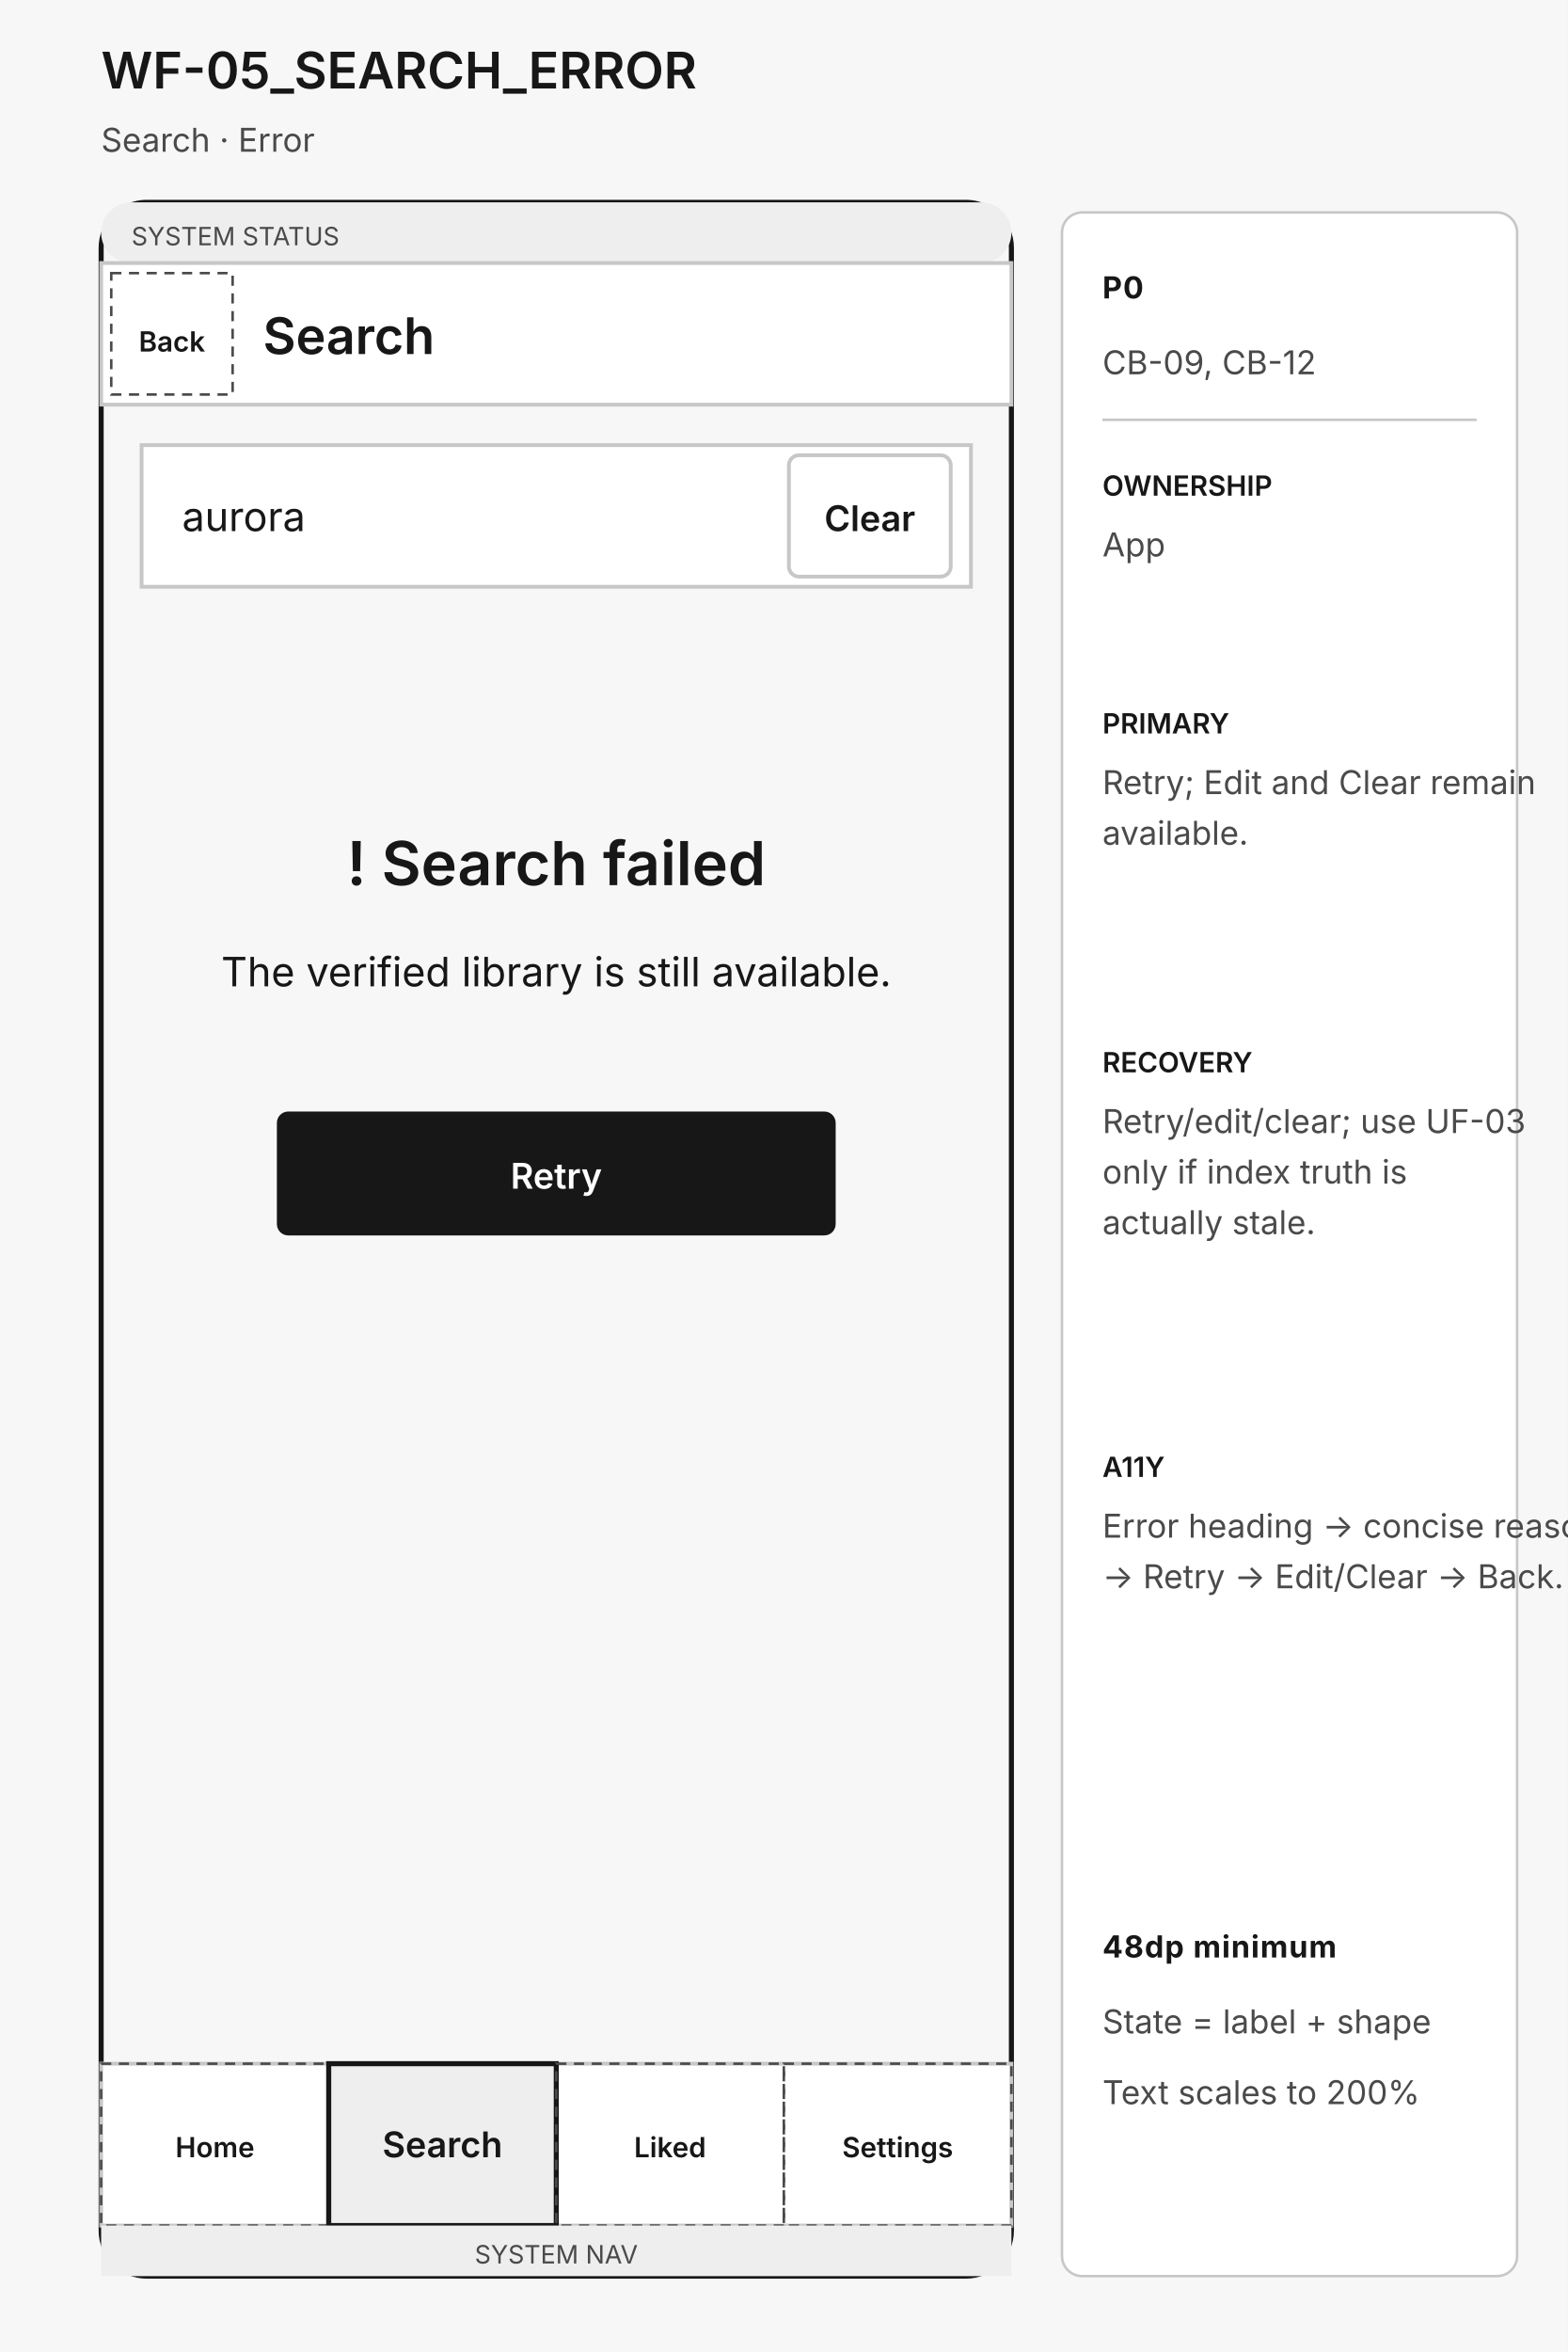
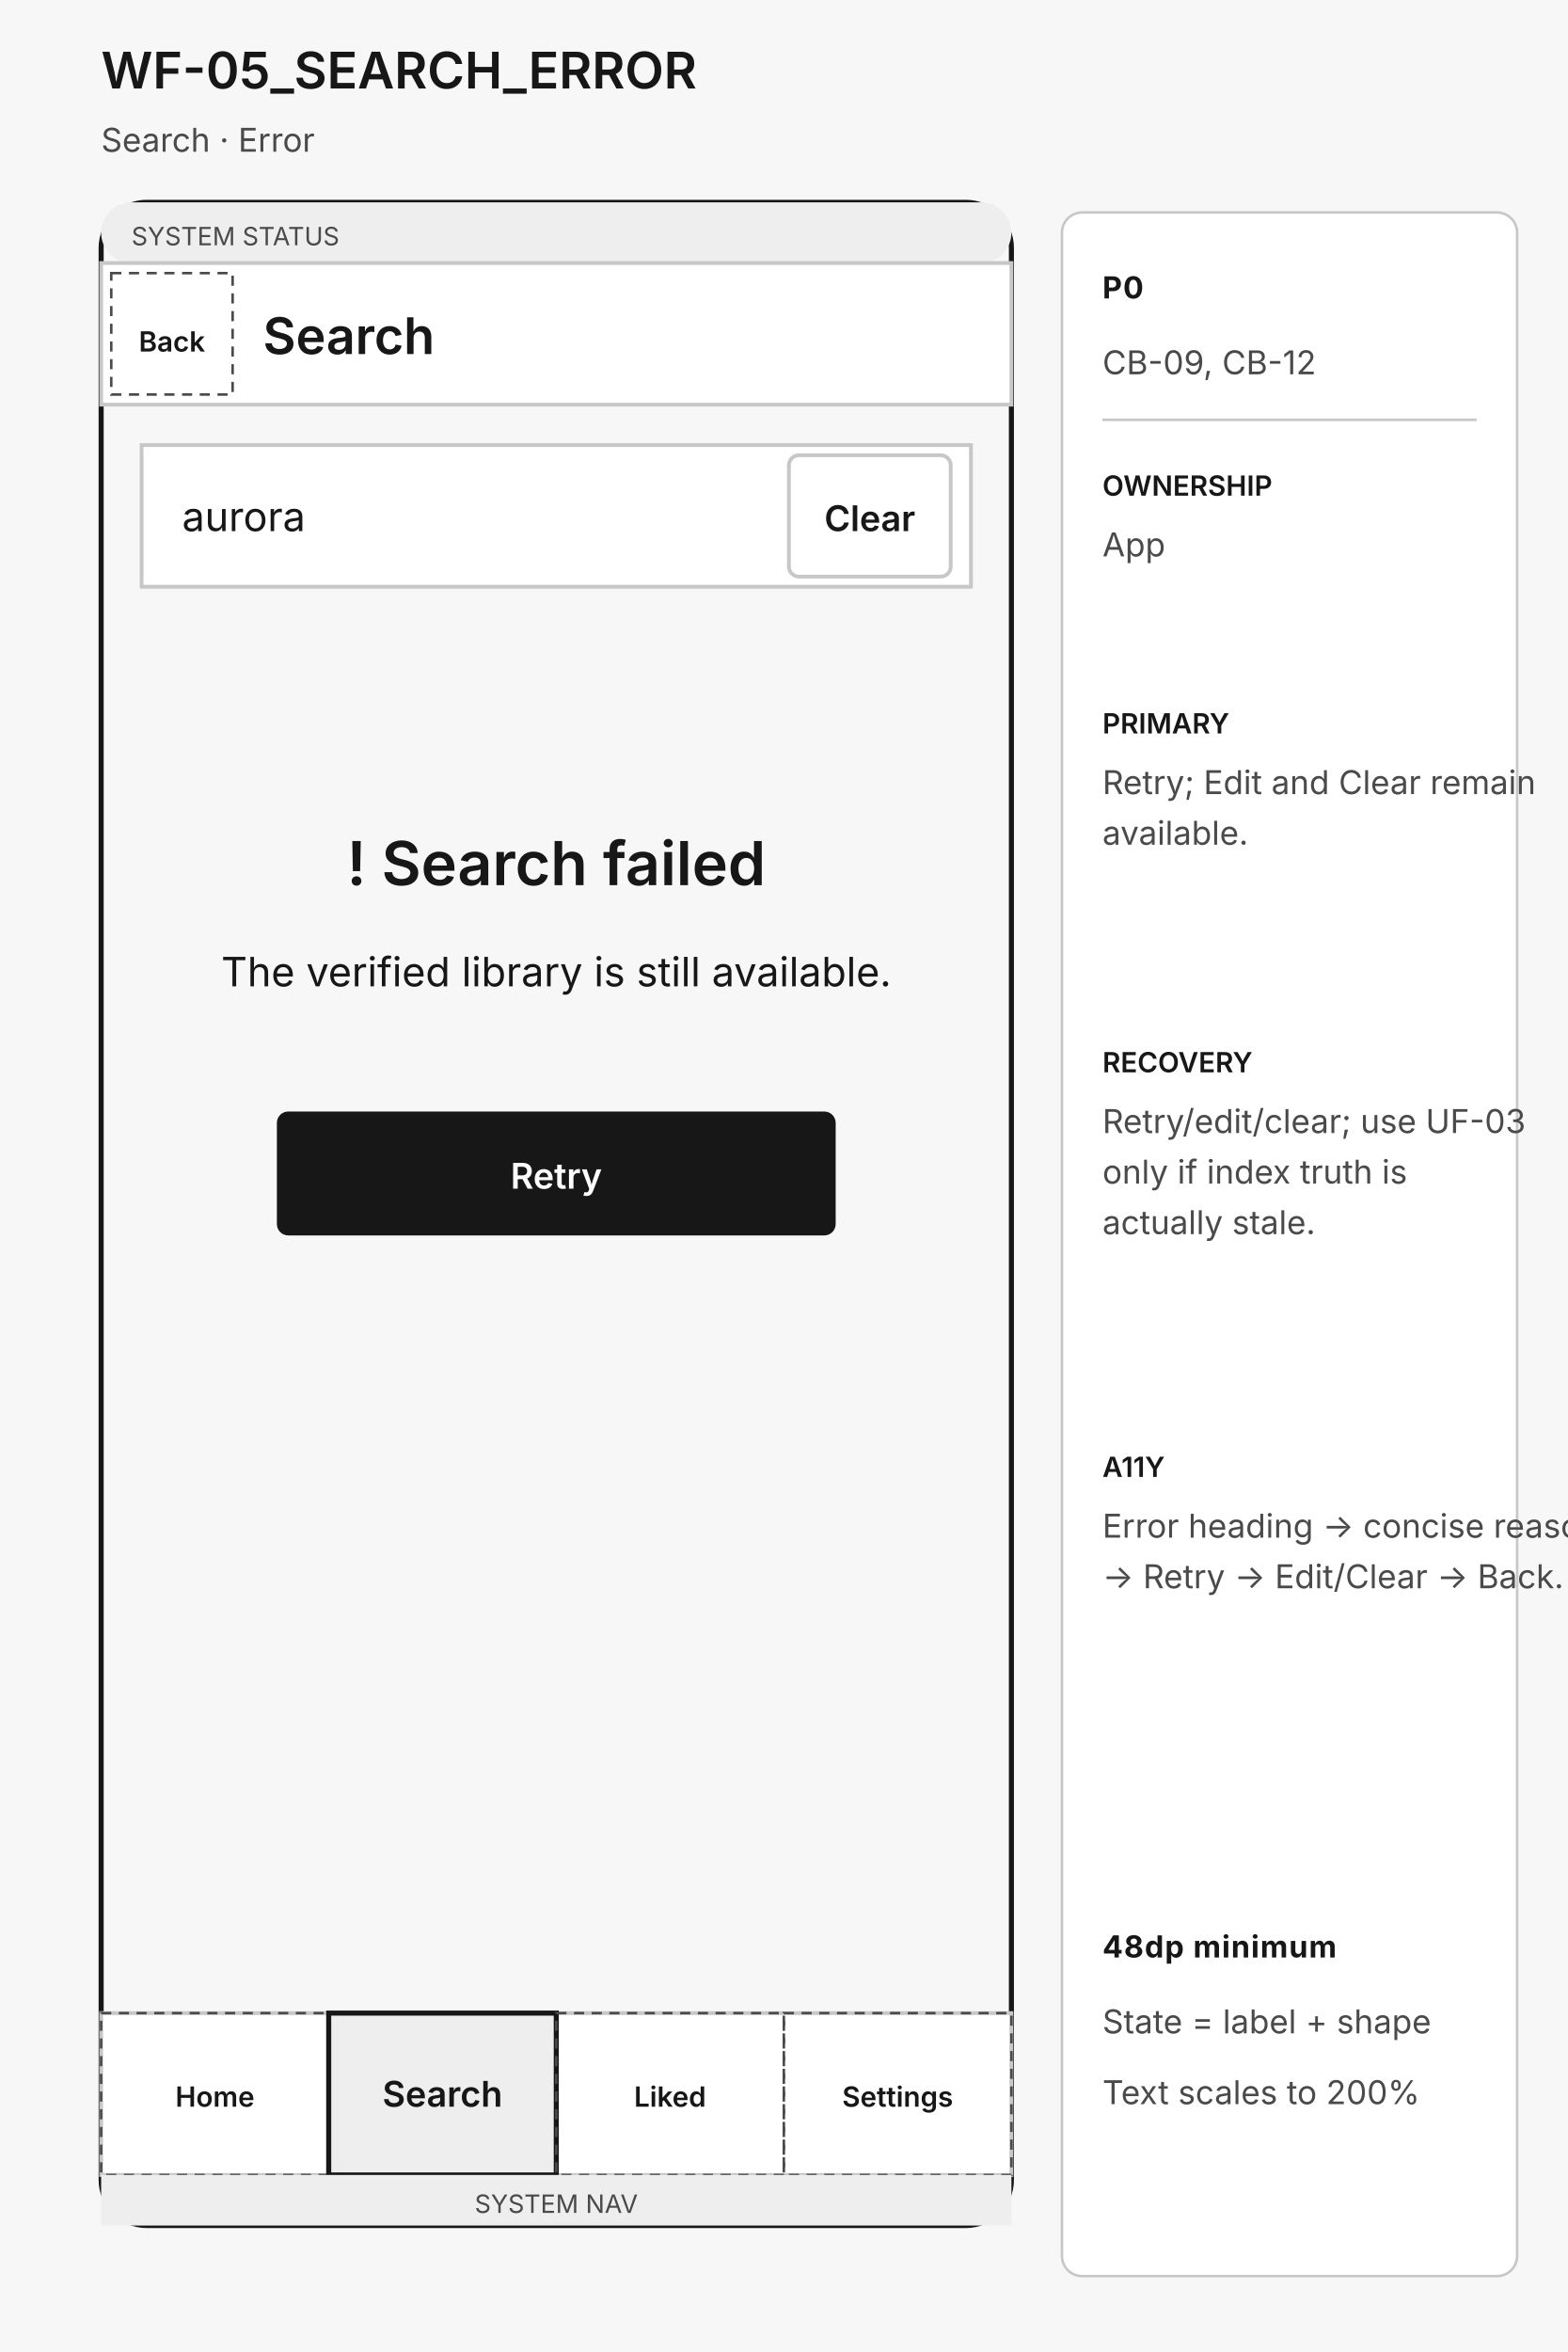
<svg xmlns="http://www.w3.org/2000/svg" width="620" height="930" viewBox="0 0 620 930" role="img" aria-labelledby="title desc" data-wf-id="WF-05_SEARCH_ERROR" data-state-ids="CB-09, CB-12" data-priority="P0">
  <style>text{font-family:Inter,Arial,sans-serif;fill:#171717}.title{font-size:28px;font-weight:700}.h1{font-size:24px;font-weight:600}.h2{font-size:20px;font-weight:600}.body{font-size:16px}.label{font-size:14px;font-weight:600}.note{font-size:13px;fill:#4A4A4A}.mini{font-size:11px;font-weight:600}.measure{font-size:10px;fill:#4A4A4A}.chip{font-size:12px;font-weight:700;letter-spacing:.4px}.device{fill:#F7F7F7;stroke:#171717;stroke-width:2}.surface{fill:#FFFFFF;stroke:#C7C7C7;stroke-width:1.5}.subtle{fill:#EEEEEE}.inverse{fill:#171717;stroke:#171717}.inverseText{fill:#FFFFFF}.touch{fill:none;stroke:#4A4A4A;stroke-width:1;stroke-dasharray:4 3}.selected{fill:#EEEEEE;stroke:#171717;stroke-width:2}.system{fill:#F7F7F7;stroke:#4A4A4A;stroke-width:1.5;stroke-dasharray:7 5}.annotation{fill:#FFFFFF;stroke:#C7C7C7}.divider{stroke:#C7C7C7}</style>
  <rect width="620" height="930" fill="#F7F7F7" />
  <text x="40" y="35" class="h2" text-anchor="start">WF-05_SEARCH_ERROR</text>
  <text x="40" y="60" class="note" text-anchor="start">Search · Error</text>
-   <rect x="40" y="80" width="360" height="820" rx="18" class="device" />
+   <rect x="40" y="80" width="360" height="800" rx="18" class="device" />
  <rect x="40" y="80" width="360" height="24" rx="12" class="subtle" />
  <text x="52" y="97" class="measure" text-anchor="start">SYSTEM STATUS</text>
  <g>
    <rect x="40" y="104" width="360" height="56" class="surface" />
    <g data-touch-min="48">
      <rect x="44" y="108" width="48" height="48" class="touch" />
      <text x="68" y="139" class="mini" text-anchor="middle">Back</text>
    </g>
    <text x="104" y="140" class="h2" text-anchor="start">Search</text>
  </g>
  <rect x="56" y="176" width="328" height="56" class="surface" />
  <text x="72" y="210" class="body" text-anchor="start">aurora</text>
  <g data-touch-min="48">
    <rect x="312" y="180" width="64" height="48" rx="4" class="surface" />
    <text x="344" y="210" class="label" text-anchor="middle">Clear</text>
  </g>
  <text x="220" y="350" class="h1" text-anchor="middle">!  Search failed</text>
  <text x="220" y="390" class="body" text-anchor="middle">The verified library is still available.</text>
  <g data-touch-min="48">
    <rect x="110" y="440" width="220" height="48" rx="4" class="inverse" />
    <text x="220" y="470" class="label inverseText" text-anchor="middle">Retry</text>
  </g>
  <g>
-     <rect x="40" y="816" width="360" height="64" class="surface" />
+     <rect x="40" y="796" width="360" height="64" class="surface" />
    <g data-touch-min="48">
-       <rect x="40" y="816" width="90" height="64" class="touch" />
-       <text x="85" y="853" class="mini" text-anchor="middle">Home</text>
+       <rect x="40" y="796" width="90" height="64" class="touch" />
+       <text x="85" y="833" class="mini" text-anchor="middle">Home</text>
    </g>
    <g data-touch-min="48">
-       <rect x="130" y="816" width="90" height="64" class="selected" />
-       <text x="175" y="853" class="label" text-anchor="middle">Search</text>
+       <rect x="130" y="796" width="90" height="64" class="selected" />
+       <text x="175" y="833" class="label" text-anchor="middle">Search</text>
    </g>
    <g data-touch-min="48">
-       <rect x="220" y="816" width="90" height="64" class="touch" />
-       <text x="265" y="853" class="mini" text-anchor="middle">Liked</text>
+       <rect x="220" y="796" width="90" height="64" class="touch" />
+       <text x="265" y="833" class="mini" text-anchor="middle">Liked</text>
    </g>
    <g data-touch-min="48">
-       <rect x="310" y="816" width="90" height="64" class="touch" />
-       <text x="355" y="853" class="mini" text-anchor="middle">Settings</text>
+       <rect x="310" y="796" width="90" height="64" class="touch" />
+       <text x="355" y="833" class="mini" text-anchor="middle">Settings</text>
    </g>
  </g>
-   <rect x="40" y="880" width="360" height="20" class="subtle" />
-   <text x="220" y="895" class="measure" text-anchor="middle">SYSTEM NAV</text>
+   <rect x="40" y="860" width="360" height="20" class="subtle" />
+   <text x="220" y="875" class="measure" text-anchor="middle">SYSTEM NAV</text>
  <g transform="translate(420 84)">
    <rect width="180" height="816" rx="8" class="annotation" />
    <text x="16" y="34" class="chip" text-anchor="start">P0</text>
    <text x="16" y="64" class="note" text-anchor="start">CB-09, CB-12</text>
    <line x1="16" y1="82" x2="164" y2="82" class="divider" />
    <text x="16" y="112" class="mini" text-anchor="start">OWNERSHIP</text>
    <text x="16" y="136" class="note" text-anchor="start">App</text>
    <text x="16" y="206" class="mini" text-anchor="start">PRIMARY</text>
    <text x="16" y="230" class="note" text-anchor="start">Retry; Edit and Clear remain</text>
    <text x="16" y="250" class="note" text-anchor="start">available.</text>
    <text x="16" y="340" class="mini" text-anchor="start">RECOVERY</text>
    <text x="16" y="364" class="note" text-anchor="start">Retry/edit/clear; use UF-03</text>
    <text x="16" y="384" class="note" text-anchor="start">only if index truth is</text>
    <text x="16" y="404" class="note" text-anchor="start">actually stale.</text>
    <text x="16" y="500" class="mini" text-anchor="start">A11Y</text>
    <text x="16" y="524" class="note" text-anchor="start">Error heading → concise reason</text>
    <text x="16" y="544" class="note" text-anchor="start">→ Retry → Edit/Clear → Back.</text>
    <text x="16" y="690" class="chip" text-anchor="start">48dp minimum</text>
    <text x="16" y="720" class="note" text-anchor="start">State = label + shape</text>
    <text x="16" y="748" class="note" text-anchor="start">Text scales to 200%</text>
  </g>
</svg>
